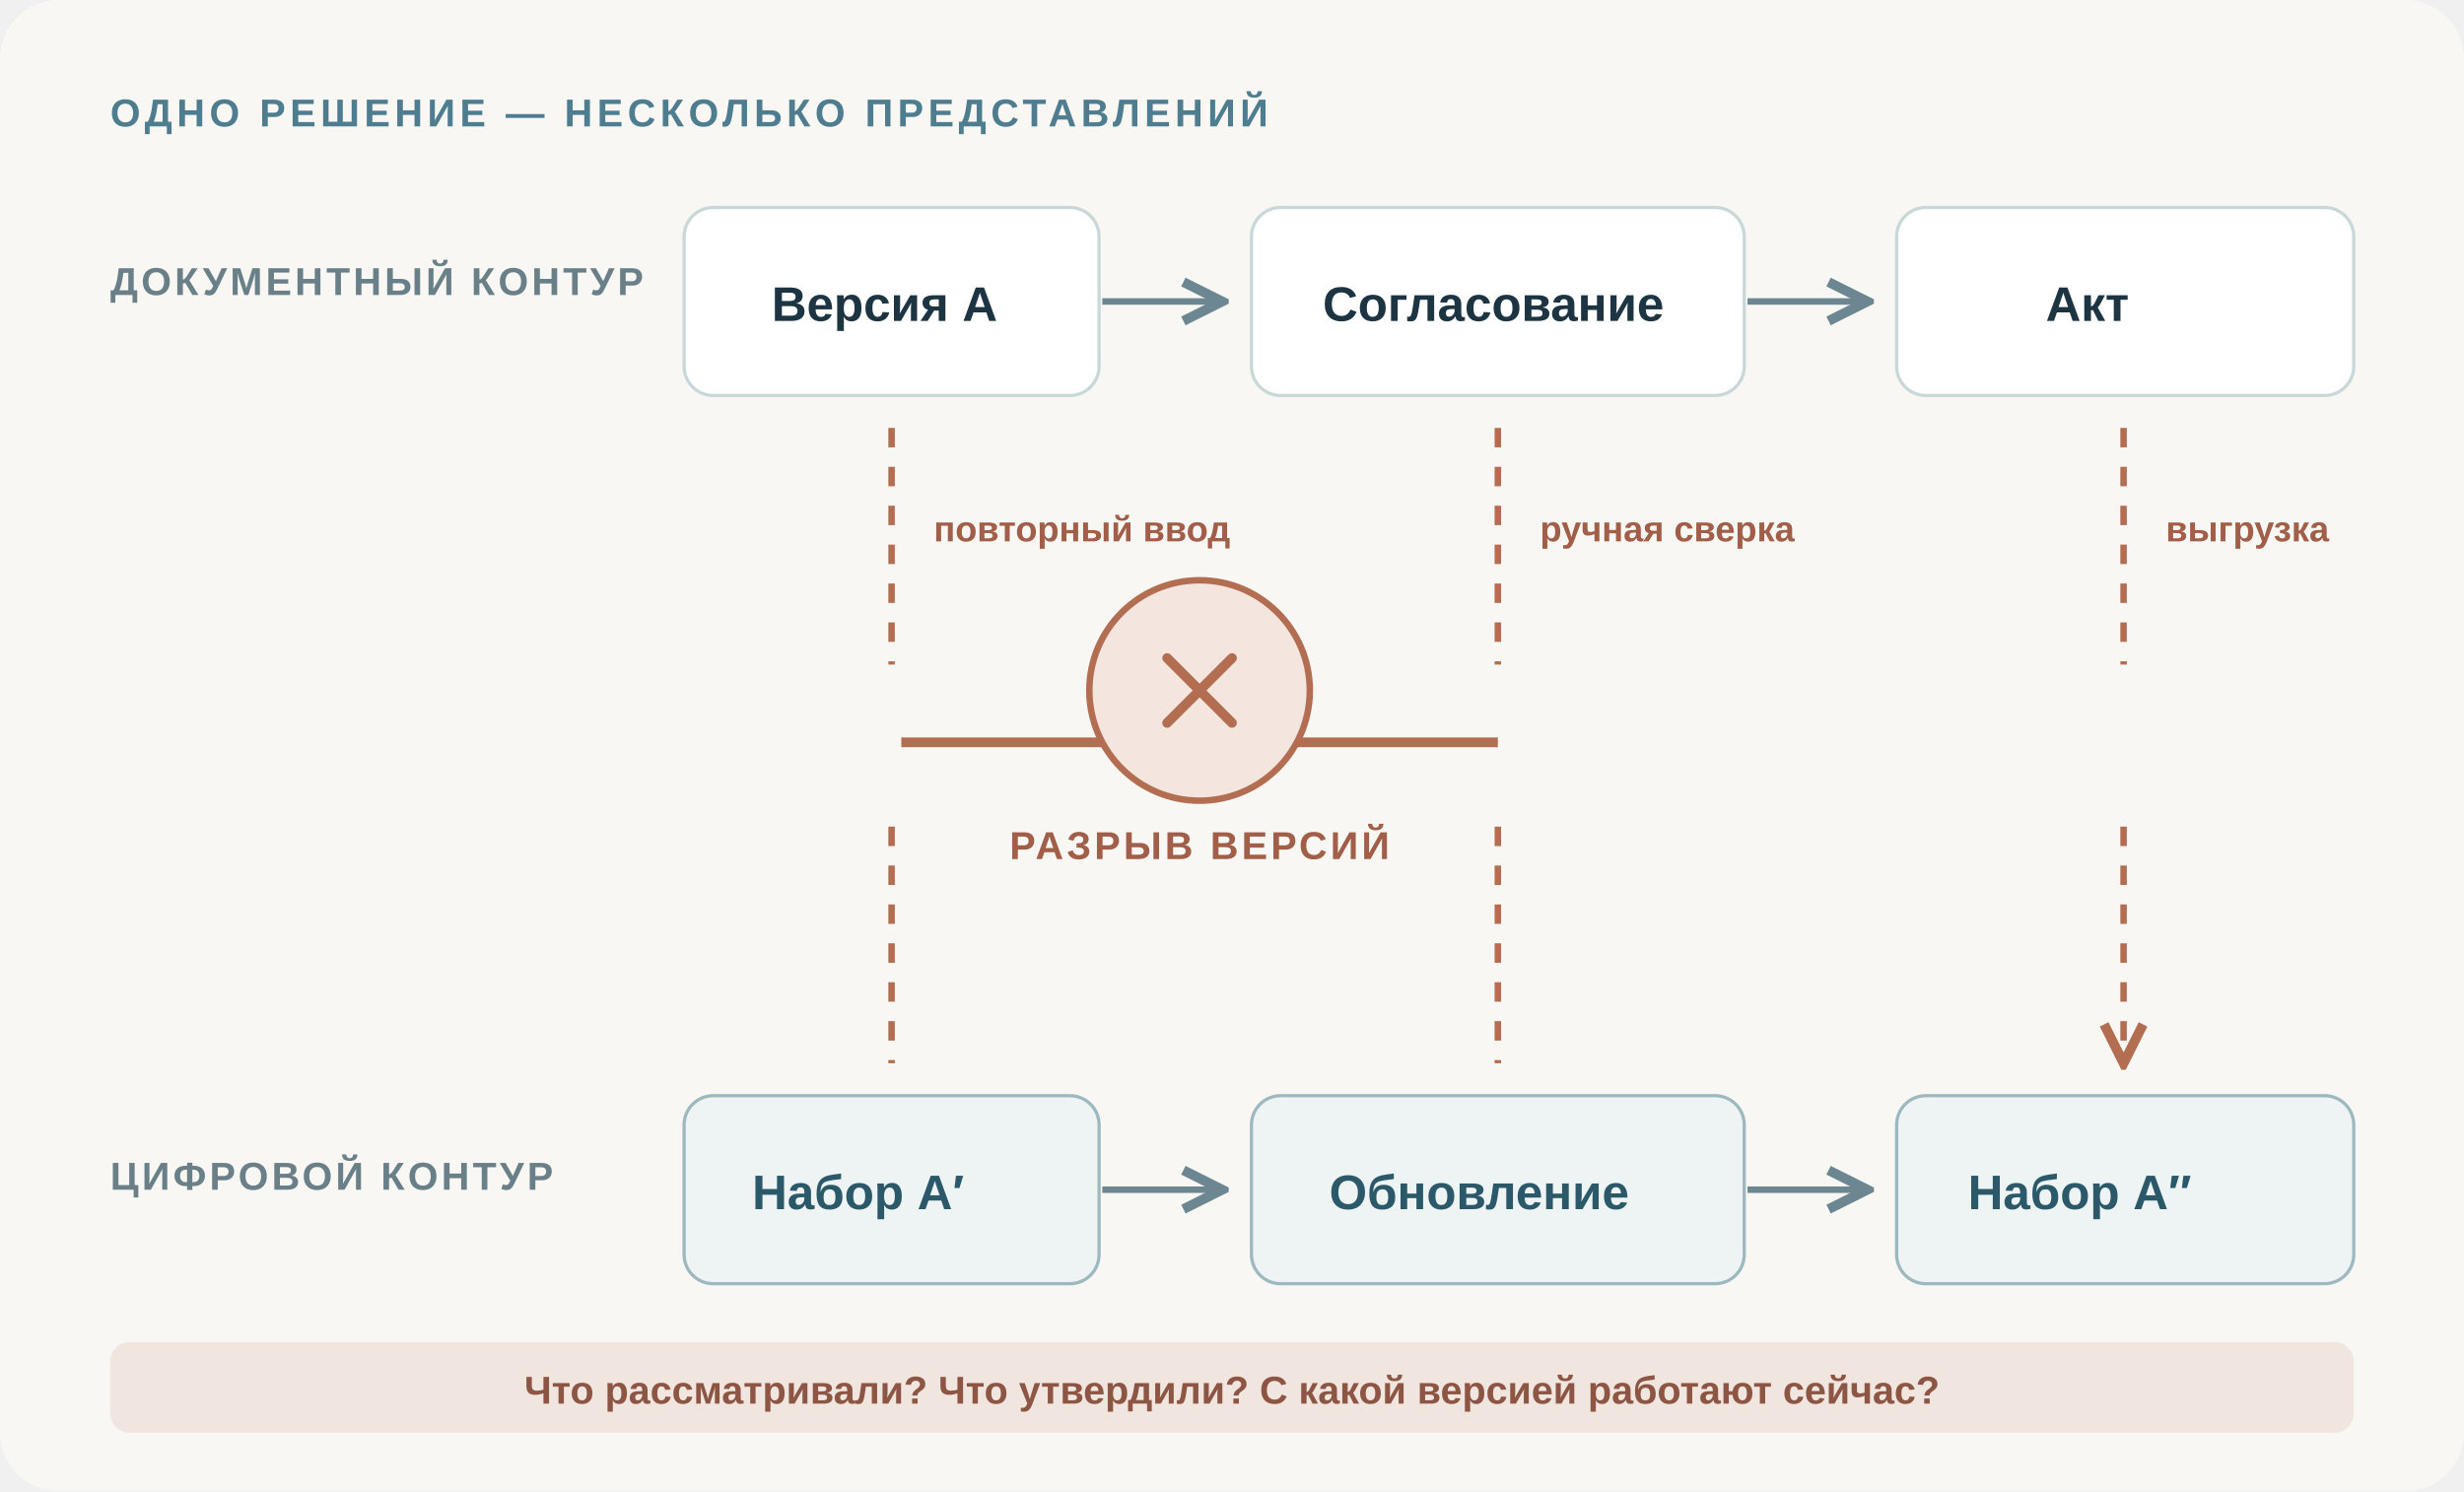
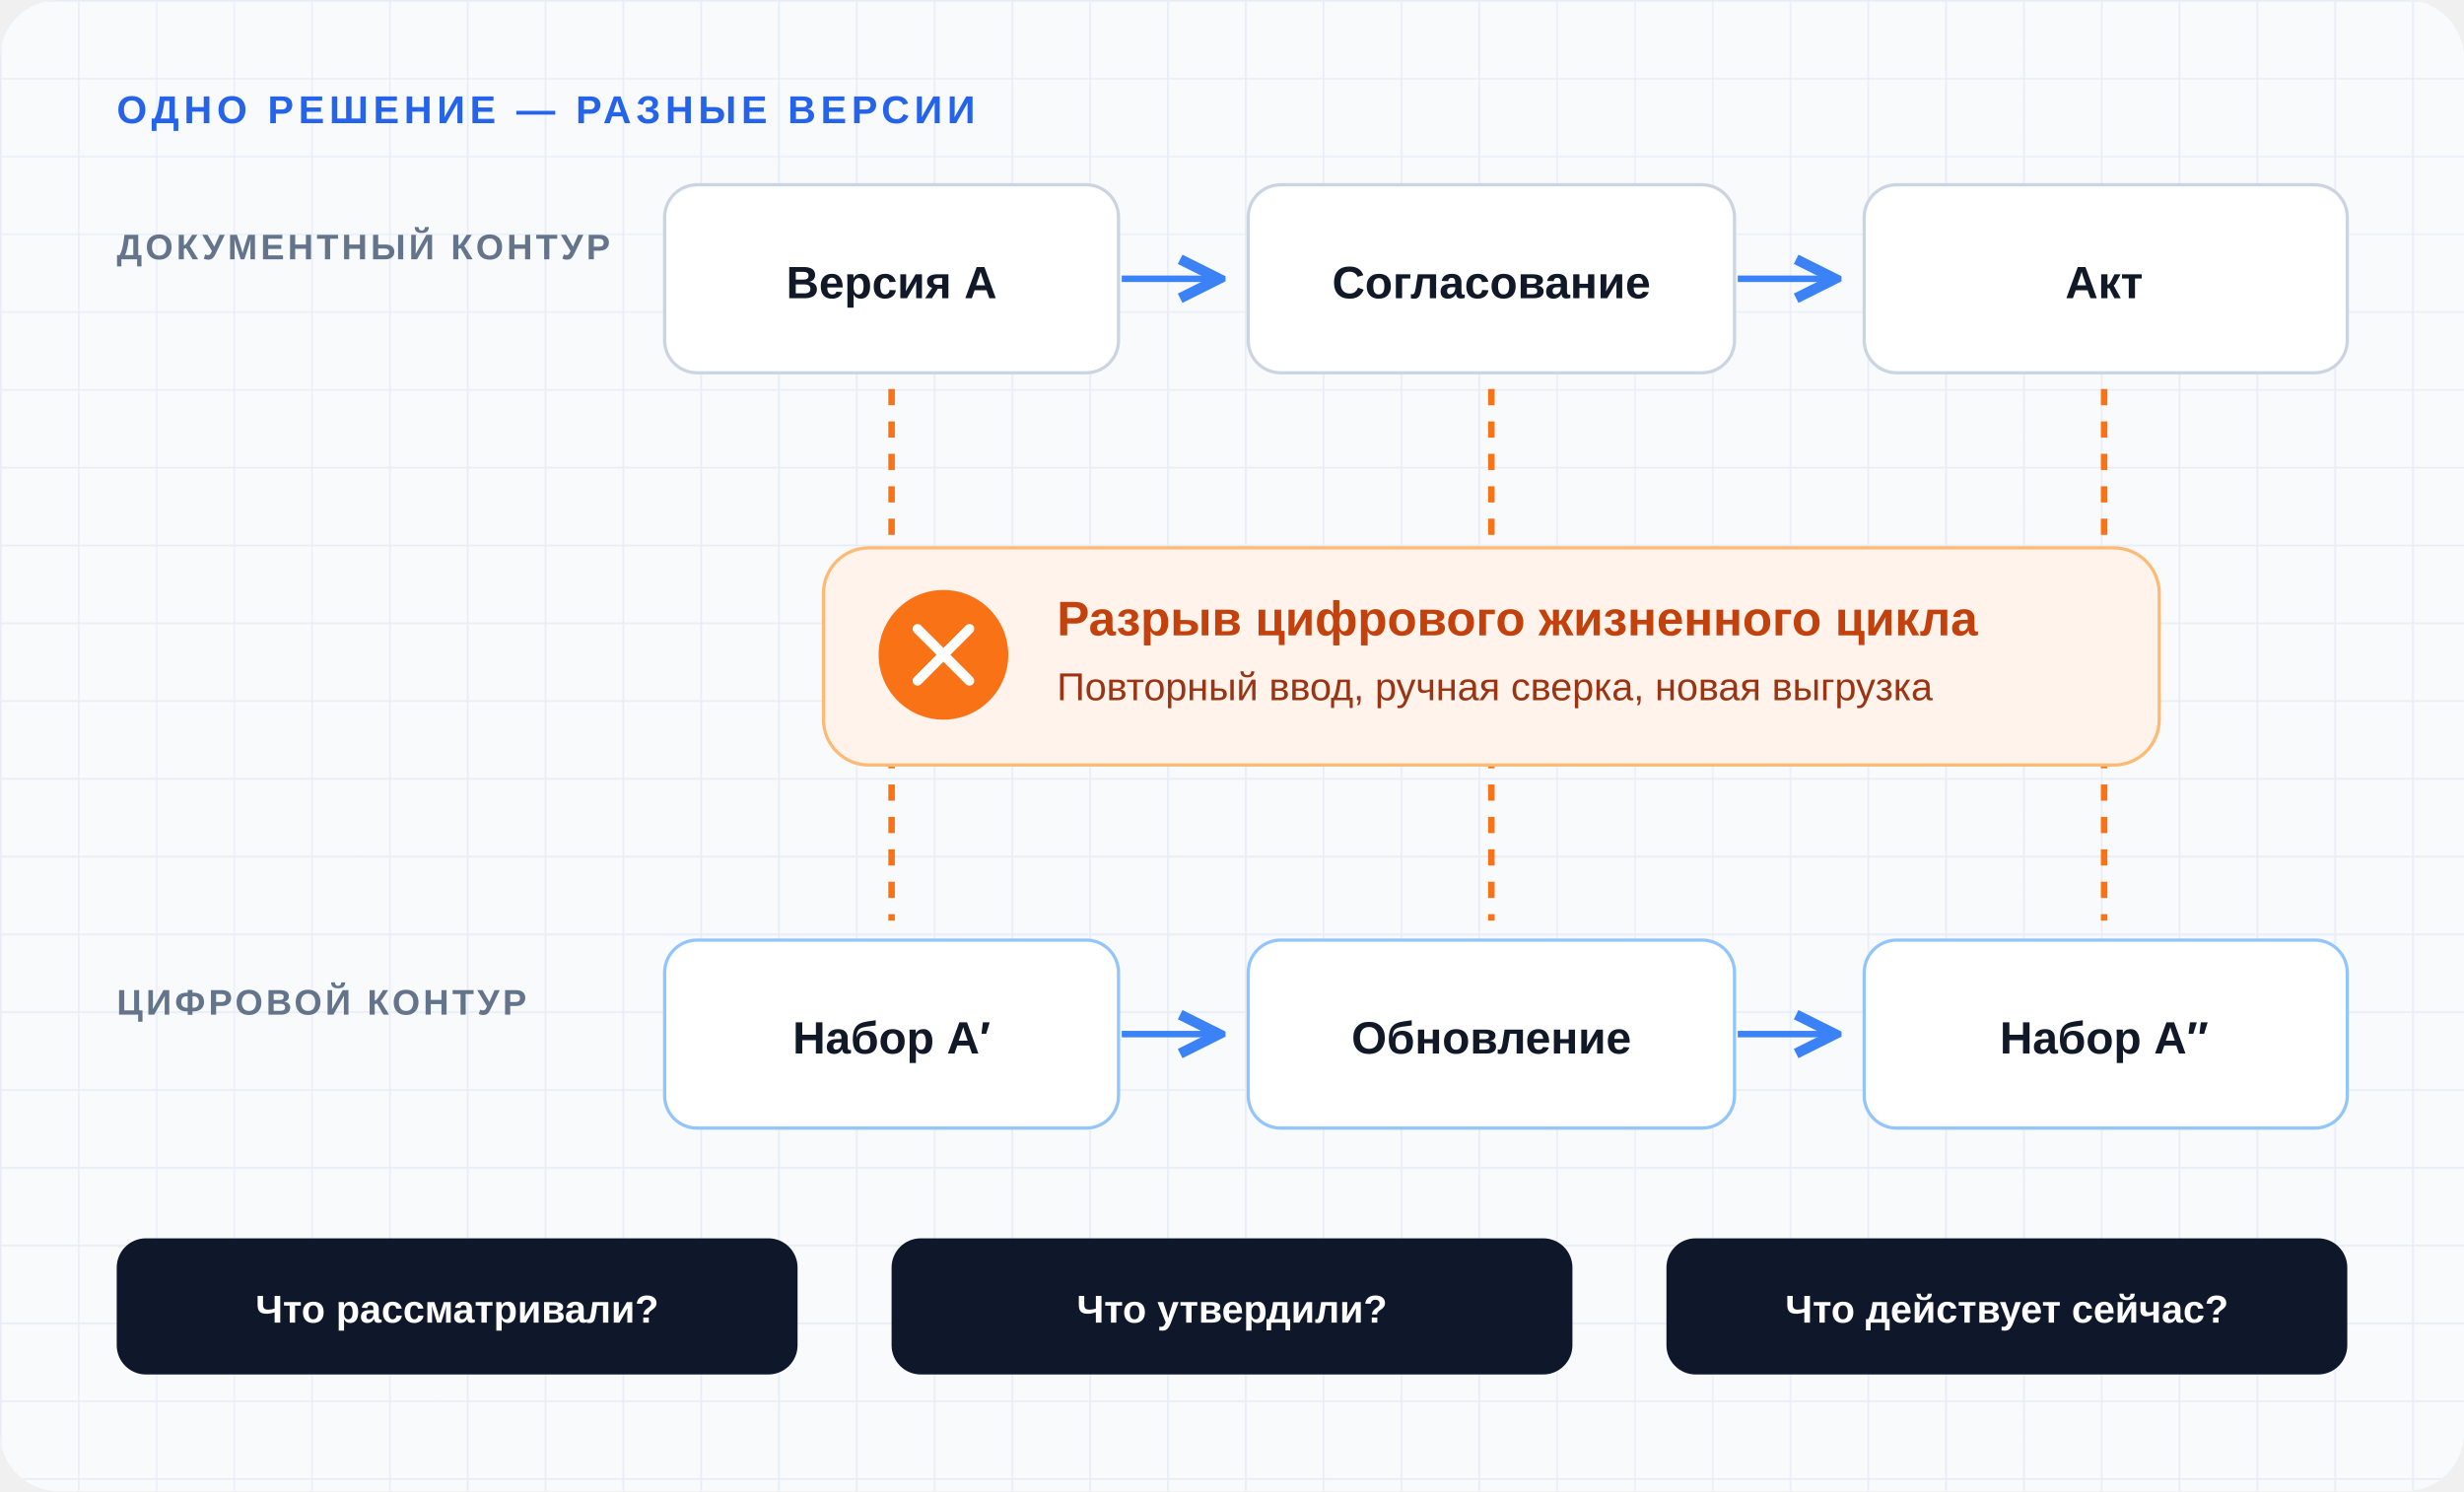
<svg xmlns="http://www.w3.org/2000/svg" width="760" height="460" viewBox="0 0 760 460" role="img" aria-labelledby="title desc">
  <defs>
-     <marker id="arrow" markerWidth="8" markerHeight="8" refX="7" refY="4" orient="auto">
-       <path d="M1 1l6 3-6 3" fill="none" stroke="#6C8792" stroke-width="1.5" />
-     </marker>
-     <marker id="arrowWarm" markerWidth="8" markerHeight="8" refX="7" refY="4" orient="auto">
-       <path d="M1 1l6 3-6 3" fill="none" stroke="#B36E52" stroke-width="1.5" />
+     <pattern id="grid" width="24" height="24" patternUnits="userSpaceOnUse">
+       <path d="M24 0H0V24" fill="none" stroke="#E8EDF5" />
+     </pattern>
+     <marker id="arr" markerWidth="8" markerHeight="8" refX="7" refY="4" orient="auto">
+       <path d="M1 1l6 3-6 3" fill="none" stroke="#3B82F6" stroke-width="1.6" />
    </marker>
  </defs>
-   <rect width="760" height="460" rx="18" fill="#F8F7F3" />
-   <g font-family="Arial, Helvetica, sans-serif">
-     <text x="34" y="39" fill="#4D7D8F" font-size="12" font-weight="700" letter-spacing="1.4">ОДНО РЕШЕНИЕ — НЕСКОЛЬКО ПРЕДСТАВЛЕНИЙ</text>
-     <text x="34" y="91" fill="#6A8088" font-size="12" font-weight="700" letter-spacing="1">ДОКУМЕНТНЫЙ КОНТУР</text>
-     <g fill="#FFFFFF" stroke="#C8D8D8">
-       <rect x="211" y="64" width="128" height="58" rx="9" />
-       <rect x="386" y="64" width="152" height="58" rx="9" />
-       <rect x="585" y="64" width="141" height="58" rx="9" />
+   <rect width="760" height="460" rx="18" fill="#F8FAFC" />
+   <rect width="760" height="460" rx="18" fill="url(#grid)" />
+   <g font-family="Arial,Helvetica,sans-serif">
+     <text x="36" y="38" fill="#2563EB" font-size="12" font-weight="700" letter-spacing="1.5">ОДНО РЕШЕНИЕ — РАЗНЫЕ ВЕРСИИ</text>
+     <text x="36" y="80" fill="#64748B" font-size="11" font-weight="700" letter-spacing="1">ДОКУМЕНТНЫЙ КОНТУР</text>
+     <g fill="#FFF" stroke="#CBD5E1">
+       <rect x="205" y="57" width="140" height="58" rx="10" />
+       <rect x="385" y="57" width="150" height="58" rx="10" />
+       <rect x="575" y="57" width="149" height="58" rx="10" />
    </g>
-     <g fill="#1D3442" font-size="15" font-weight="700">
-       <text x="238" y="99">Версия A</text>
-       <text x="408" y="99">Согласование</text>
-       <text x="631" y="99">Акт</text>
+     <g fill="#111827" font-size="14" font-weight="700" text-anchor="middle">
+       <text x="275" y="92">Версия A</text>
+       <text x="460" y="92">Согласование</text>
+       <text x="649" y="92">Акт</text>
    </g>
-     <g fill="none" stroke="#6C8792" stroke-width="2" marker-end="url(#arrow)">
-       <path d="M340 93h37" />
-       <path d="M539 93h37" />
+     <g stroke="#3B82F6" stroke-width="2" marker-end="url(#arr)">
+       <path d="M346 86h30" />
+       <path d="M536 86h30" />
    </g>
-     <text x="34" y="367" fill="#6A8088" font-size="12" font-weight="700" letter-spacing="1">ЦИФРОВОЙ КОНТУР</text>
-     <g fill="#EEF4F3" stroke="#9DB8BF">
-       <rect x="211" y="338" width="128" height="58" rx="9" />
-       <rect x="386" y="338" width="152" height="58" rx="9" />
-       <rect x="585" y="338" width="141" height="58" rx="9" />
+     <text x="36" y="313" fill="#64748B" font-size="11" font-weight="700" letter-spacing="1">ЦИФРОВОЙ КОНТУР</text>
+     <g fill="#FFF" stroke="#93C5FD">
+       <rect x="205" y="290" width="140" height="58" rx="10" />
+       <rect x="385" y="290" width="150" height="58" rx="10" />
+       <rect x="575" y="290" width="149" height="58" rx="10" />
    </g>
-     <g fill="#2B596A" font-size="15" font-weight="700">
-       <text x="232" y="373">Набор A′</text>
-       <text x="410" y="373">Обновление</text>
-       <text x="607" y="373">Набор A″</text>
+     <g fill="#111827" font-size="14" font-weight="700" text-anchor="middle">
+       <text x="275" y="325">Набор A′</text>
+       <text x="460" y="325">Обновление</text>
+       <text x="649" y="325">Набор A″</text>
    </g>
-     <g fill="none" stroke="#6C8792" stroke-width="2" marker-end="url(#arrow)">
-       <path d="M340 367h37" />
-       <path d="M539 367h37" />
+     <g stroke="#3B82F6" stroke-width="2" marker-end="url(#arr)">
+       <path d="M346 319h30" />
+       <path d="M536 319h30" />
    </g>
-     <path d="M275 132v73M275 255v73M462 132v73M462 255v73M655 132v73M655 255v73" fill="none" stroke="#B36E52" stroke-width="2" stroke-dasharray="6 6" marker-end="url(#arrowWarm)" />
-     <g fill="#A15E48" font-size="11" font-weight="700">
-       <text x="288" y="167">повторный ввод</text>
-       <text x="475" y="167">ручная сверка</text>
-       <text x="668" y="167">выгрузка</text>
+     <g stroke="#F97316" stroke-width="2" stroke-dasharray="5 5">
+       <path d="M275 120v62" />
+       <path d="M275 222v62" />
+       <path d="M460 120v62" />
+       <path d="M460 222v62" />
+       <path d="M649 120v62" />
+       <path d="M649 222v62" />
    </g>
-     <g transform="translate(278 197)">
-       <path d="M0 32h76l16-16 16 16h76" fill="none" stroke="#B36E52" stroke-width="3" />
-       <circle cx="92" cy="16" r="34" fill="#F4E5DF" stroke="#B36E52" stroke-width="2" />
-       <path d="M82 6l20 20m0-20L82 26" stroke="#B36E52" stroke-width="3" stroke-linecap="round" />
-       <text x="92" y="68" text-anchor="middle" fill="#A15E48" font-size="12" font-weight="700" letter-spacing="1">РАЗРЫВ ВЕРСИЙ</text>
+     <rect x="254" y="169" width="412" height="67" rx="14" fill="#FFF3EB" stroke="#FDBA74" />
+     <circle cx="291" cy="202" r="20" fill="#F97316" />
+     <path d="M283 194l16 16m0-16l-16 16" stroke="#FFF" stroke-width="3" stroke-linecap="round" />
+     <text x="326" y="196" fill="#C2410C" font-size="15" font-weight="700">Разрыв цифрового жизненного цикла</text>
+     <text x="326" y="216" fill="#9A3412" font-size="12">Повторный ввод, ручная сверка, новая выгрузка</text>
+     <g font-size="12" font-weight="700" text-anchor="middle">
+       <rect x="36" y="382" width="210" height="42" rx="9" fill="#0F172A" />
+       <rect x="275" y="382" width="210" height="42" rx="9" fill="#0F172A" />
+       <rect x="514" y="382" width="210" height="42" rx="9" fill="#0F172A" />
+       <text x="141" y="408" fill="#FFF">Что рассматривали?</text>
+       <text x="380" y="408" fill="#FFF">Что утвердили?</text>
+       <text x="619" y="408" fill="#FFF">Что действует сейчас?</text>
    </g>
-     <rect x="34" y="414" width="692" height="28" rx="6" fill="#F1E5DF" />
-     <text x="380" y="433" text-anchor="middle" fill="#8D5644" font-size="12" font-weight="700">Что рассматривали? Что утвердили? С какой версией работают сейчас?</text>
  </g>
</svg>
